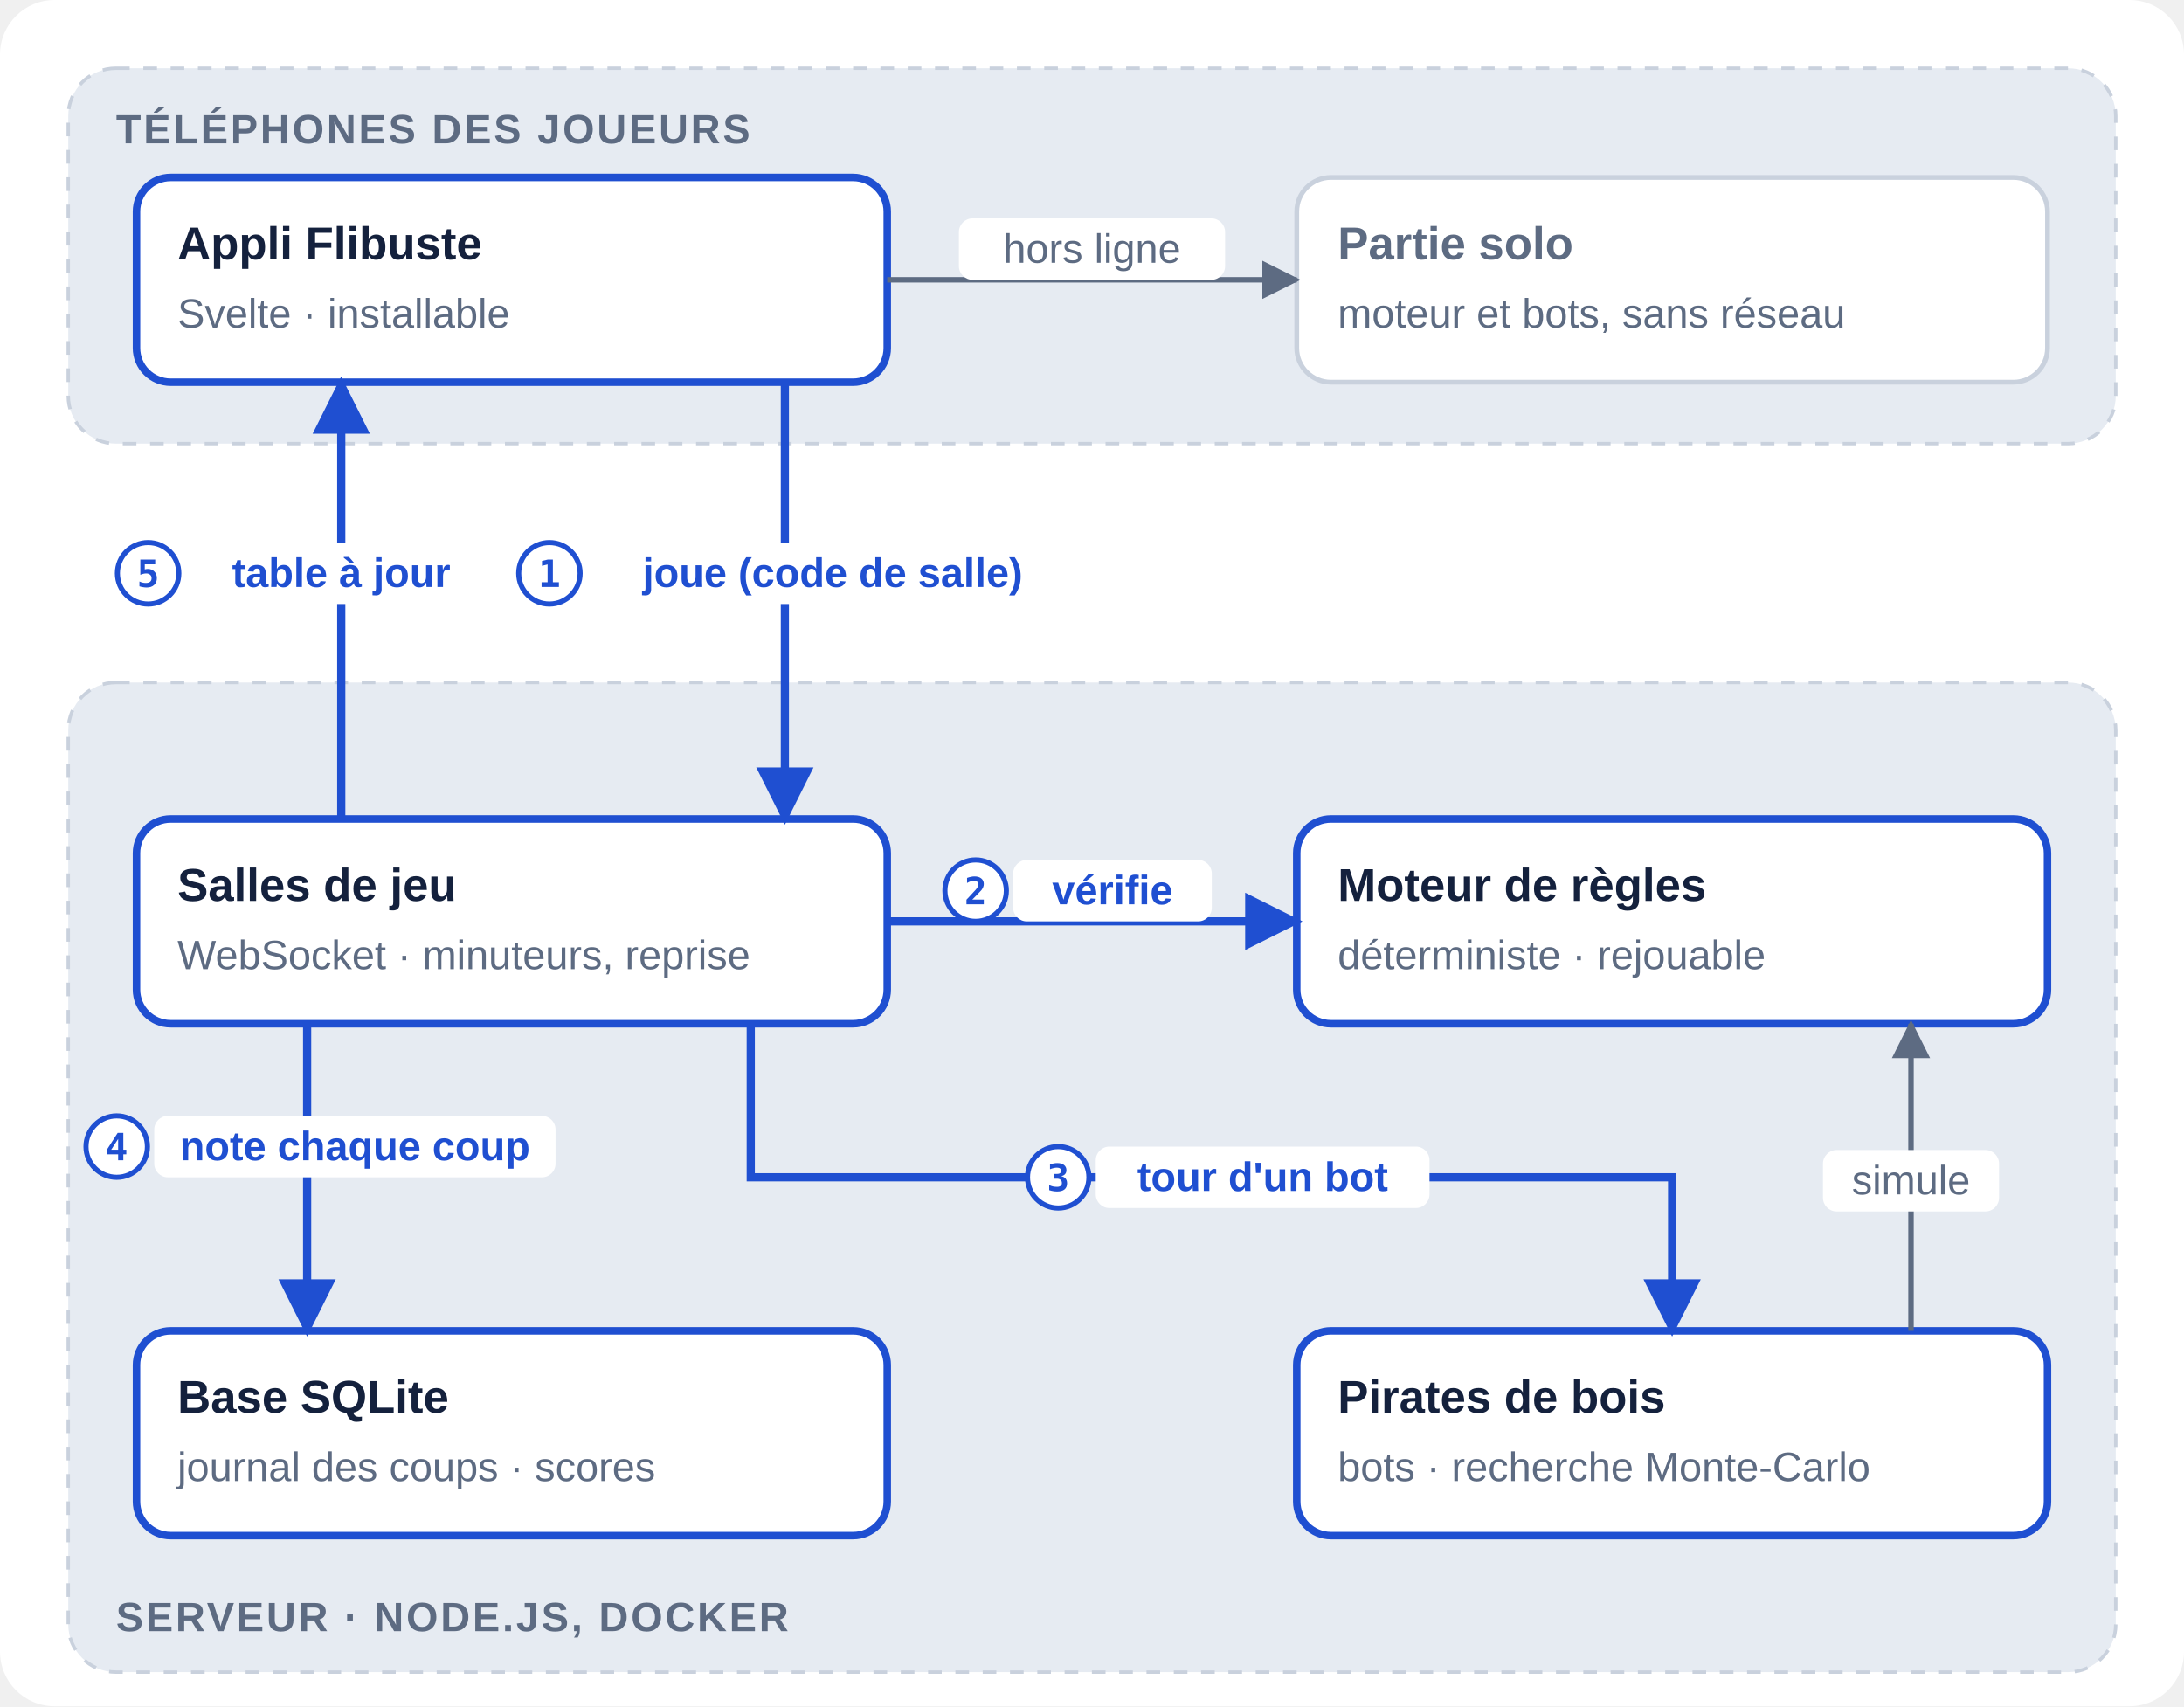
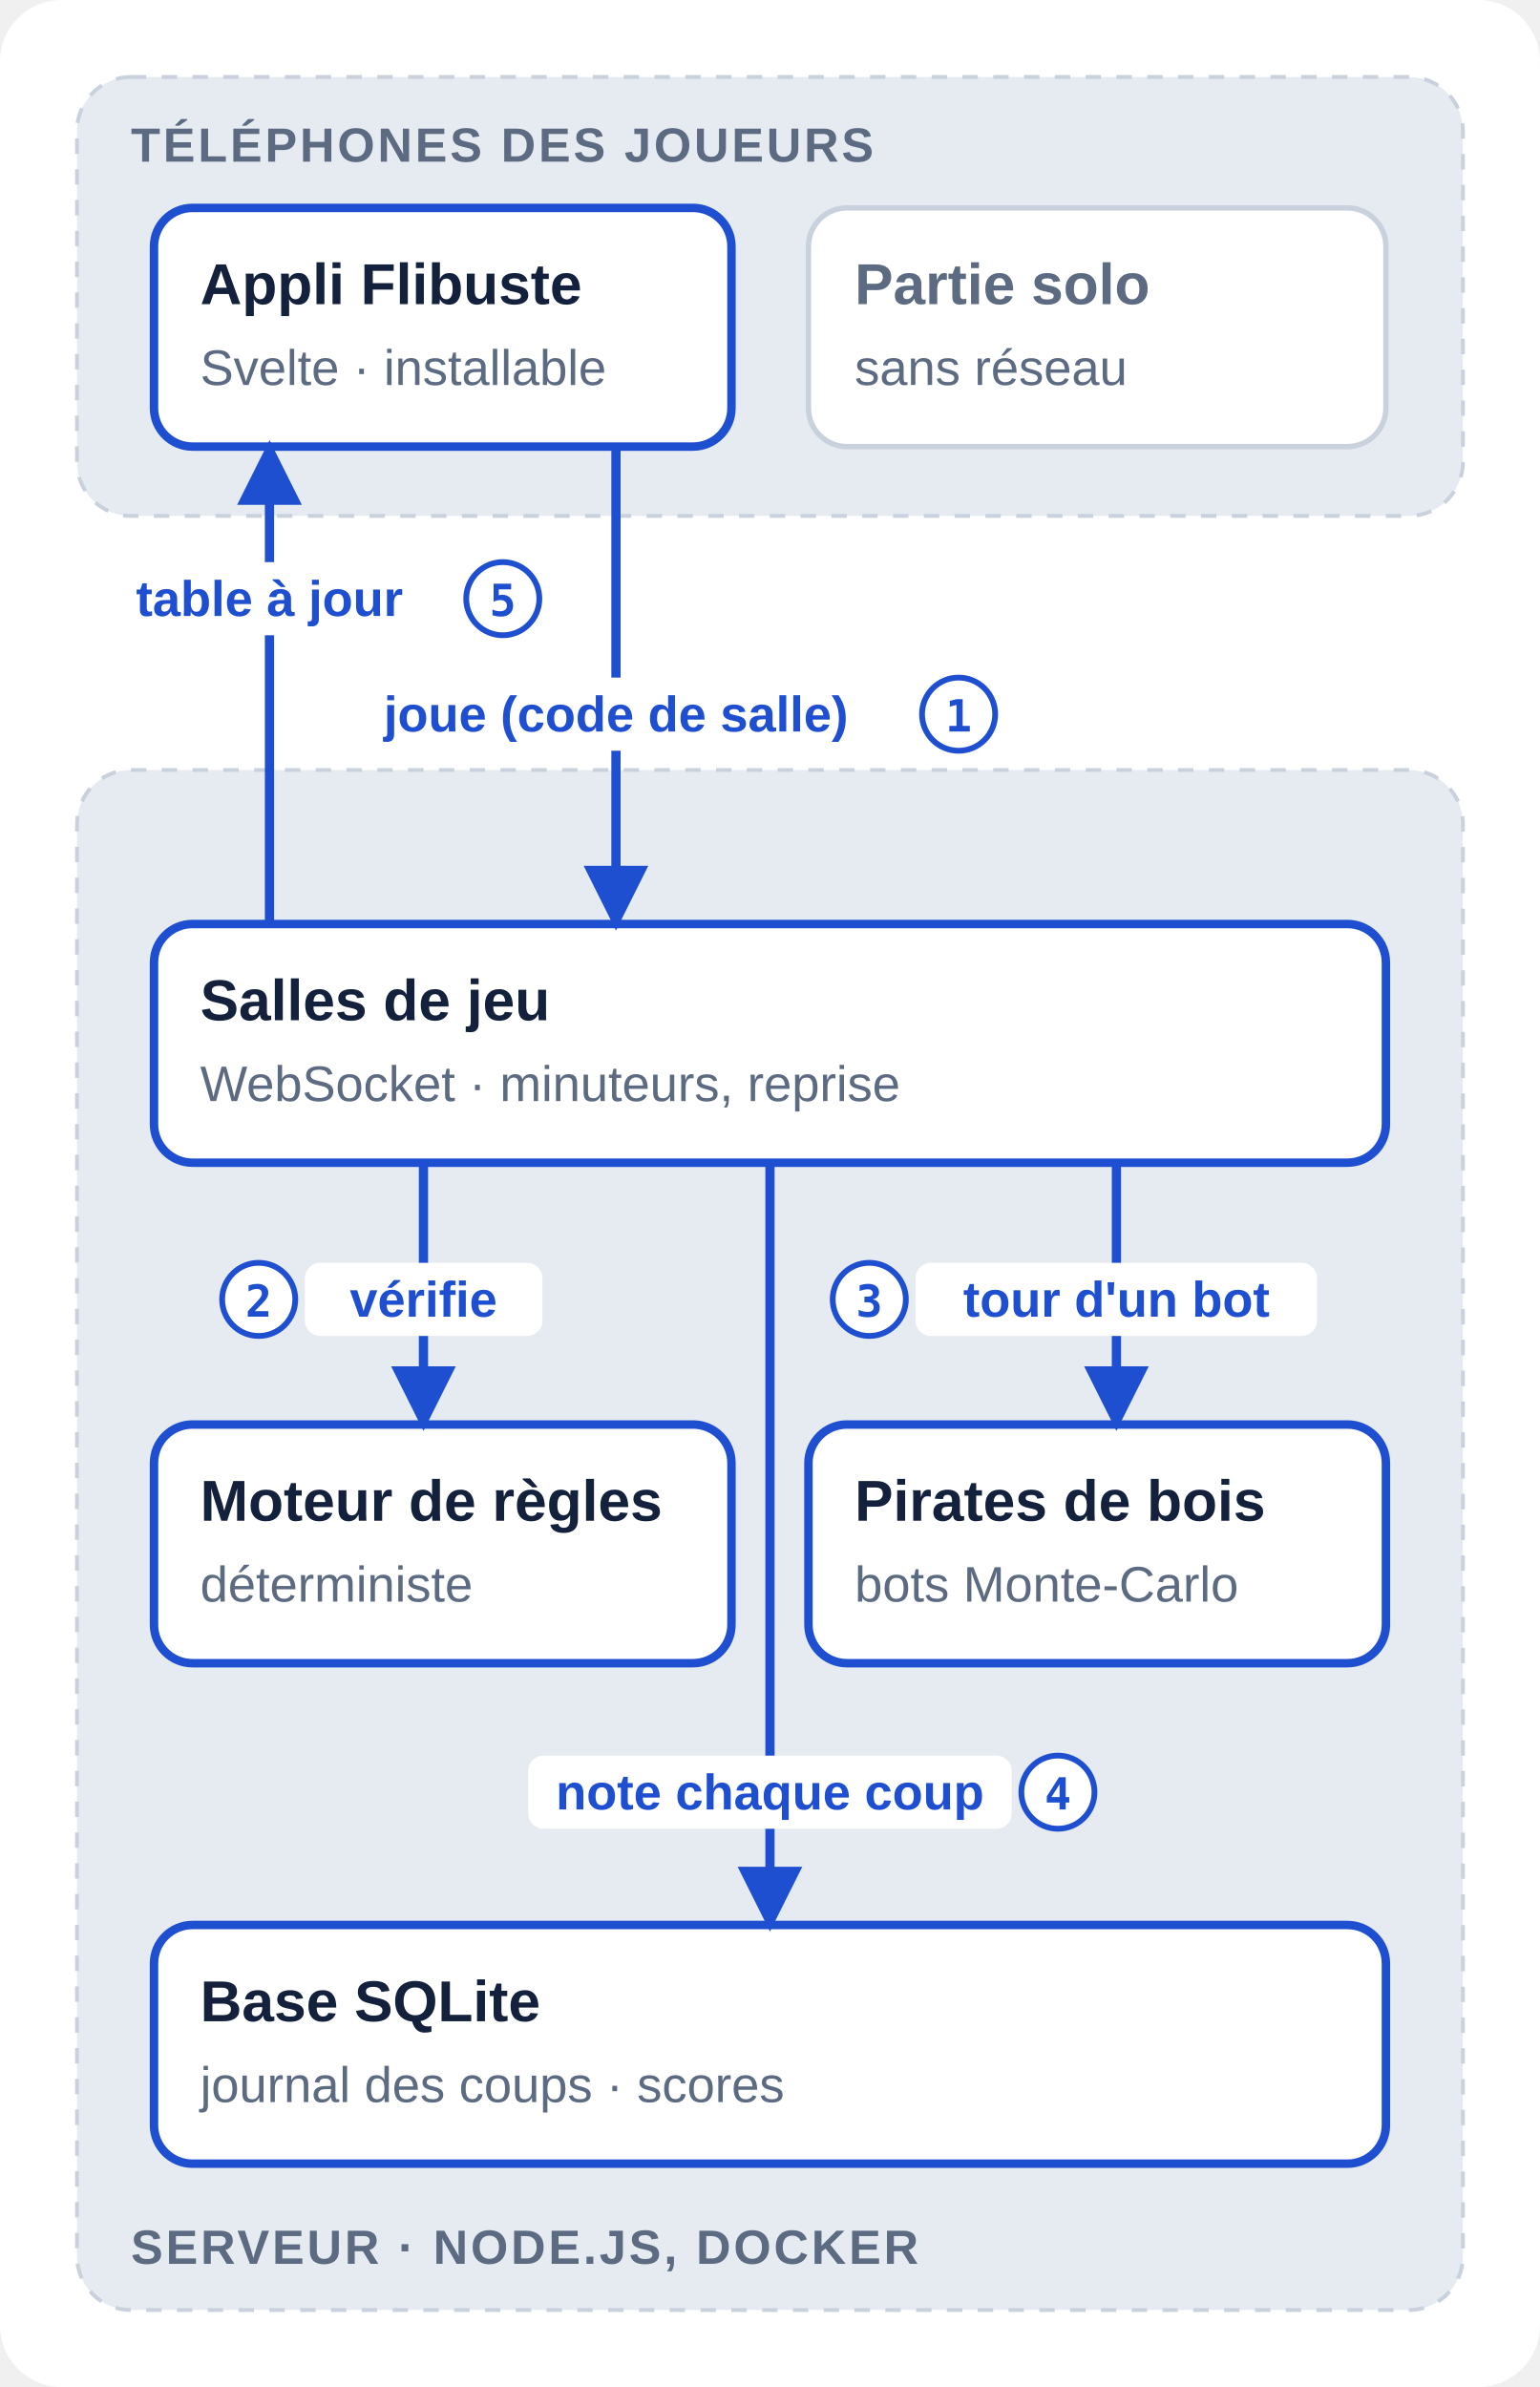
- <svg xmlns="http://www.w3.org/2000/svg" viewBox="0 0 640 500" width="640" height="500" font-family="IBM Plex Sans, Segoe UI, Helvetica Neue, Arial, sans-serif" role="img" aria-label="Architecture de Flibuste">
+ <svg xmlns="http://www.w3.org/2000/svg" viewBox="0 0 400 620" width="400" height="620" font-family="IBM Plex Sans, Segoe UI, Helvetica Neue, Arial, sans-serif" role="img" aria-label="Architecture de Flibuste">
  <defs>
-     <marker id="m" viewBox="0 0 10 10" refX="9" refY="5" markerWidth="7" markerHeight="7" orient="auto-start-reverse">
-       <path d="M0 0L10 5L0 10z" fill="#5d6b82" />
-     </marker>
    <marker id="a" viewBox="0 0 10 10" refX="9" refY="5" markerWidth="7" markerHeight="7" orient="auto-start-reverse">
      <path d="M0 0L10 5L0 10z" fill="#1f4fd1" />
    </marker>
  </defs>
-   <rect width="640" height="500" rx="16" fill="#ffffff" />
-   <rect x="20" y="20" width="600" height="110" rx="14" fill="#e6ebf2" stroke="#c9d1dd" stroke-dasharray="4 4" />
-   <text x="34" y="42" fill="#5d6b82" font-size="12" font-weight="600" letter-spacing=".72">TÉLÉPHONES DES JOUEURS</text>
-   <rect x="40" y="52" width="220" height="60" rx="10" fill="#fff" stroke="#1f4fd1" stroke-width="2.2" />
-   <text x="52" y="76" fill="#14213d" font-size="13.5" font-weight="600">Appli Flibuste</text>
-   <text x="52" y="96" fill="#5d6b82" font-size="12">Svelte · installable</text>
-   <rect x="380" y="52" width="220" height="60" rx="10" fill="#fff" stroke="#c9d1dd" stroke-width="1.4" />
-   <text x="392" y="76" fill="#5d6b82" font-size="13.5" font-weight="600">Partie solo</text>
-   <text x="392" y="96" fill="#5d6b82" font-size="12">moteur et bots, sans réseau</text>
-   <rect x="20" y="200" width="600" height="290" rx="14" fill="#e6ebf2" stroke="#c9d1dd" stroke-dasharray="4 4" />
-   <text x="34" y="478" fill="#5d6b82" font-size="12" font-weight="600" letter-spacing=".72">SERVEUR · NODE.JS, DOCKER</text>
-   <rect x="40" y="240" width="220" height="60" rx="10" fill="#fff" stroke="#1f4fd1" stroke-width="2.2" />
-   <text x="52" y="264" fill="#14213d" font-size="13.5" font-weight="600">Salles de jeu</text>
-   <text x="52" y="284" fill="#5d6b82" font-size="12">WebSocket · minuteurs, reprise</text>
-   <rect x="380" y="240" width="220" height="60" rx="10" fill="#fff" stroke="#1f4fd1" stroke-width="2.2" />
-   <text x="392" y="264" fill="#14213d" font-size="13.5" font-weight="600">Moteur de règles</text>
-   <text x="392" y="284" fill="#5d6b82" font-size="12">déterministe · rejouable</text>
-   <rect x="40" y="390" width="220" height="60" rx="10" fill="#fff" stroke="#1f4fd1" stroke-width="2.2" />
-   <text x="52" y="414" fill="#14213d" font-size="13.5" font-weight="600">Base SQLite</text>
-   <text x="52" y="434" fill="#5d6b82" font-size="12">journal des coups · scores</text>
-   <rect x="380" y="390" width="220" height="60" rx="10" fill="#fff" stroke="#1f4fd1" stroke-width="2.2" />
-   <text x="392" y="414" fill="#14213d" font-size="13.5" font-weight="600">Pirates de bois</text>
-   <text x="392" y="434" fill="#5d6b82" font-size="12">bots · recherche Monte-Carlo</text>
-   <path d="M230 112L230 240" fill="none" stroke="#1f4fd1" stroke-width="2.4" marker-end="url(#a)" />
-   <rect x="172.0" y="159" width="144.0" height="18" rx="4" fill="#fff" />
-   <text x="244" y="172" text-anchor="middle" fill="#1f4fd1" font-size="12" font-weight="600">joue (code de salle)</text>
-   <circle cx="161.0" cy="168" r="9" fill="#fff" stroke="#1f4fd1" stroke-width="1.5" />
-   <text x="161.0" y="172" text-anchor="middle" fill="#1f4fd1" font-size="11" font-weight="700" font-family="IBM Plex Mono, Consolas, monospace">1</text>
-   <path d="M260 270L380 270" fill="none" stroke="#1f4fd1" stroke-width="2.4" marker-end="url(#a)" />
-   <rect x="296.9" y="252" width="58.2" height="18" rx="4" fill="#fff" />
-   <text x="326" y="265" text-anchor="middle" fill="#1f4fd1" font-size="12" font-weight="600">vérifie</text>
-   <circle cx="285.9" cy="261" r="9" fill="#fff" stroke="#1f4fd1" stroke-width="1.5" />
-   <text x="285.9" y="265" text-anchor="middle" fill="#1f4fd1" font-size="11" font-weight="700" font-family="IBM Plex Mono, Consolas, monospace">2</text>
-   <path d="M220 300L220 345L490 345L490 390" fill="none" stroke="#1f4fd1" stroke-width="2.4" marker-end="url(#a)" />
-   <rect x="321.1" y="336" width="97.8" height="18" rx="4" fill="#fff" />
-   <text x="370" y="349" text-anchor="middle" fill="#1f4fd1" font-size="12" font-weight="600">tour d'un bot</text>
-   <circle cx="310.1" cy="345" r="9" fill="#fff" stroke="#1f4fd1" stroke-width="1.5" />
-   <text x="310.1" y="349" text-anchor="middle" fill="#1f4fd1" font-size="11" font-weight="700" font-family="IBM Plex Mono, Consolas, monospace">3</text>
-   <path d="M90 300L90 390" fill="none" stroke="#1f4fd1" stroke-width="2.4" marker-end="url(#a)" />
-   <rect x="45.2" y="327" width="117.6" height="18" rx="4" fill="#fff" />
-   <text x="104" y="340" text-anchor="middle" fill="#1f4fd1" font-size="12" font-weight="600">note chaque coup</text>
-   <circle cx="34.2" cy="336" r="9" fill="#fff" stroke="#1f4fd1" stroke-width="1.5" />
-   <text x="34.2" y="340" text-anchor="middle" fill="#1f4fd1" font-size="11" font-weight="700" font-family="IBM Plex Mono, Consolas, monospace">4</text>
-   <path d="M100 240L100 112" fill="none" stroke="#1f4fd1" stroke-width="2.4" marker-end="url(#a)" />
-   <rect x="54.4" y="159" width="91.2" height="18" rx="4" fill="#fff" />
-   <text x="100" y="172" text-anchor="middle" fill="#1f4fd1" font-size="12" font-weight="600">table à jour</text>
-   <circle cx="43.4" cy="168" r="9" fill="#fff" stroke="#1f4fd1" stroke-width="1.5" />
-   <text x="43.4" y="172" text-anchor="middle" fill="#1f4fd1" font-size="11" font-weight="700" font-family="IBM Plex Mono, Consolas, monospace">5</text>
-   <path d="M560 390L560 300" fill="none" stroke="#5d6b82" stroke-width="1.6" marker-end="url(#m)" />
-   <rect x="534.2" y="337" width="51.6" height="18" rx="4" fill="#fff" />
-   <text x="560" y="350" text-anchor="middle" fill="#5d6b82" font-size="12" font-weight="400">simule</text>
-   <path d="M260 82L380 82" fill="none" stroke="#5d6b82" stroke-width="1.6" marker-end="url(#m)" />
-   <rect x="281.0" y="64" width="78.0" height="18" rx="4" fill="#fff" />
-   <text x="320" y="77" text-anchor="middle" fill="#5d6b82" font-size="12" font-weight="400">hors ligne</text>
+   <rect width="400" height="620" rx="16" fill="#ffffff" />
+   <rect x="20" y="20" width="360" height="114" rx="14" fill="#e6ebf2" stroke="#c9d1dd" stroke-dasharray="4 4" />
+   <text x="34" y="42" fill="#5d6b82" font-size="12.5" font-weight="600" letter-spacing=".72">TÉLÉPHONES DES JOUEURS</text>
+   <rect x="40" y="54" width="150" height="62" rx="10" fill="#fff" stroke="#1f4fd1" stroke-width="2.2" />
+   <text x="52" y="79" fill="#14213d" font-size="15" font-weight="600">Appli Flibuste</text>
+   <text x="52" y="100" fill="#5d6b82" font-size="13">Svelte · installable</text>
+   <rect x="210" y="54" width="150" height="62" rx="10" fill="#fff" stroke="#c9d1dd" stroke-width="1.4" />
+   <text x="222" y="79" fill="#5d6b82" font-size="15" font-weight="600">Partie solo</text>
+   <text x="222" y="100" fill="#5d6b82" font-size="13">sans réseau</text>
+   <rect x="20" y="200" width="360" height="400" rx="14" fill="#e6ebf2" stroke="#c9d1dd" stroke-dasharray="4 4" />
+   <text x="34" y="588" fill="#5d6b82" font-size="12.5" font-weight="600" letter-spacing=".72">SERVEUR · NODE.JS, DOCKER</text>
+   <rect x="40" y="240" width="320" height="62" rx="10" fill="#fff" stroke="#1f4fd1" stroke-width="2.2" />
+   <text x="52" y="265" fill="#14213d" font-size="15" font-weight="600">Salles de jeu</text>
+   <text x="52" y="286" fill="#5d6b82" font-size="13">WebSocket · minuteurs, reprise</text>
+   <rect x="40" y="370" width="150" height="62" rx="10" fill="#fff" stroke="#1f4fd1" stroke-width="2.2" />
+   <text x="52" y="395" fill="#14213d" font-size="15" font-weight="600">Moteur de règles</text>
+   <text x="52" y="416" fill="#5d6b82" font-size="13">déterministe</text>
+   <rect x="210" y="370" width="150" height="62" rx="10" fill="#fff" stroke="#1f4fd1" stroke-width="2.2" />
+   <text x="222" y="395" fill="#14213d" font-size="15" font-weight="600">Pirates de bois</text>
+   <text x="222" y="416" fill="#5d6b82" font-size="13">bots Monte-Carlo</text>
+   <rect x="40" y="500" width="320" height="62" rx="10" fill="#fff" stroke="#1f4fd1" stroke-width="2.2" />
+   <text x="52" y="525" fill="#14213d" font-size="15" font-weight="600">Base SQLite</text>
+   <text x="52" y="546" fill="#5d6b82" font-size="13">journal des coups · scores</text>
+   <path d="M70 240L70 116" fill="none" stroke="#1f4fd1" stroke-width="2.4" marker-end="url(#a)" />
+   <rect x="21.4" y="146" width="97.2" height="19" rx="4" fill="#fff" />
+   <text x="70" y="160" text-anchor="middle" fill="#1f4fd1" font-size="13" font-weight="600">table à jour</text>
+   <circle cx="130.6" cy="155.5" r="9.5" fill="#fff" stroke="#1f4fd1" stroke-width="1.5" />
+   <text x="130.6" y="160" text-anchor="middle" fill="#1f4fd1" font-size="11.5" font-weight="700" font-family="IBM Plex Mono, Consolas, monospace">5</text>
+   <path d="M160 116L160 240" fill="none" stroke="#1f4fd1" stroke-width="2.4" marker-end="url(#a)" />
+   <rect x="83.0" y="176" width="154.0" height="19" rx="4" fill="#fff" />
+   <text x="160" y="190" text-anchor="middle" fill="#1f4fd1" font-size="13" font-weight="600">joue (code de salle)</text>
+   <circle cx="249.0" cy="185.5" r="9.5" fill="#fff" stroke="#1f4fd1" stroke-width="1.5" />
+   <text x="249.0" y="190" text-anchor="middle" fill="#1f4fd1" font-size="11.5" font-weight="700" font-family="IBM Plex Mono, Consolas, monospace">1</text>
+   <path d="M110 302L110 370" fill="none" stroke="#1f4fd1" stroke-width="2.4" marker-end="url(#a)" />
+   <rect x="79.2" y="328" width="61.7" height="19" rx="4" fill="#fff" />
+   <text x="110" y="342" text-anchor="middle" fill="#1f4fd1" font-size="13" font-weight="600">vérifie</text>
+   <circle cx="67.2" cy="337.5" r="9.5" fill="#fff" stroke="#1f4fd1" stroke-width="1.5" />
+   <text x="67.2" y="342" text-anchor="middle" fill="#1f4fd1" font-size="11.5" font-weight="700" font-family="IBM Plex Mono, Consolas, monospace">2</text>
+   <path d="M290 302L290 370" fill="none" stroke="#1f4fd1" stroke-width="2.4" marker-end="url(#a)" />
+   <rect x="237.8" y="328" width="104.3" height="19" rx="4" fill="#fff" />
+   <text x="290" y="342" text-anchor="middle" fill="#1f4fd1" font-size="13" font-weight="600">tour d'un bot</text>
+   <circle cx="225.8" cy="337.5" r="9.5" fill="#fff" stroke="#1f4fd1" stroke-width="1.5" />
+   <text x="225.8" y="342" text-anchor="middle" fill="#1f4fd1" font-size="11.5" font-weight="700" font-family="IBM Plex Mono, Consolas, monospace">3</text>
+   <path d="M200 302L200 500" fill="none" stroke="#1f4fd1" stroke-width="2.4" marker-end="url(#a)" />
+   <rect x="137.2" y="456" width="125.6" height="19" rx="4" fill="#fff" />
+   <text x="200" y="470" text-anchor="middle" fill="#1f4fd1" font-size="13" font-weight="600">note chaque coup</text>
+   <circle cx="274.8" cy="465.5" r="9.5" fill="#fff" stroke="#1f4fd1" stroke-width="1.5" />
+   <text x="274.8" y="470" text-anchor="middle" fill="#1f4fd1" font-size="11.5" font-weight="700" font-family="IBM Plex Mono, Consolas, monospace">4</text>
</svg>
